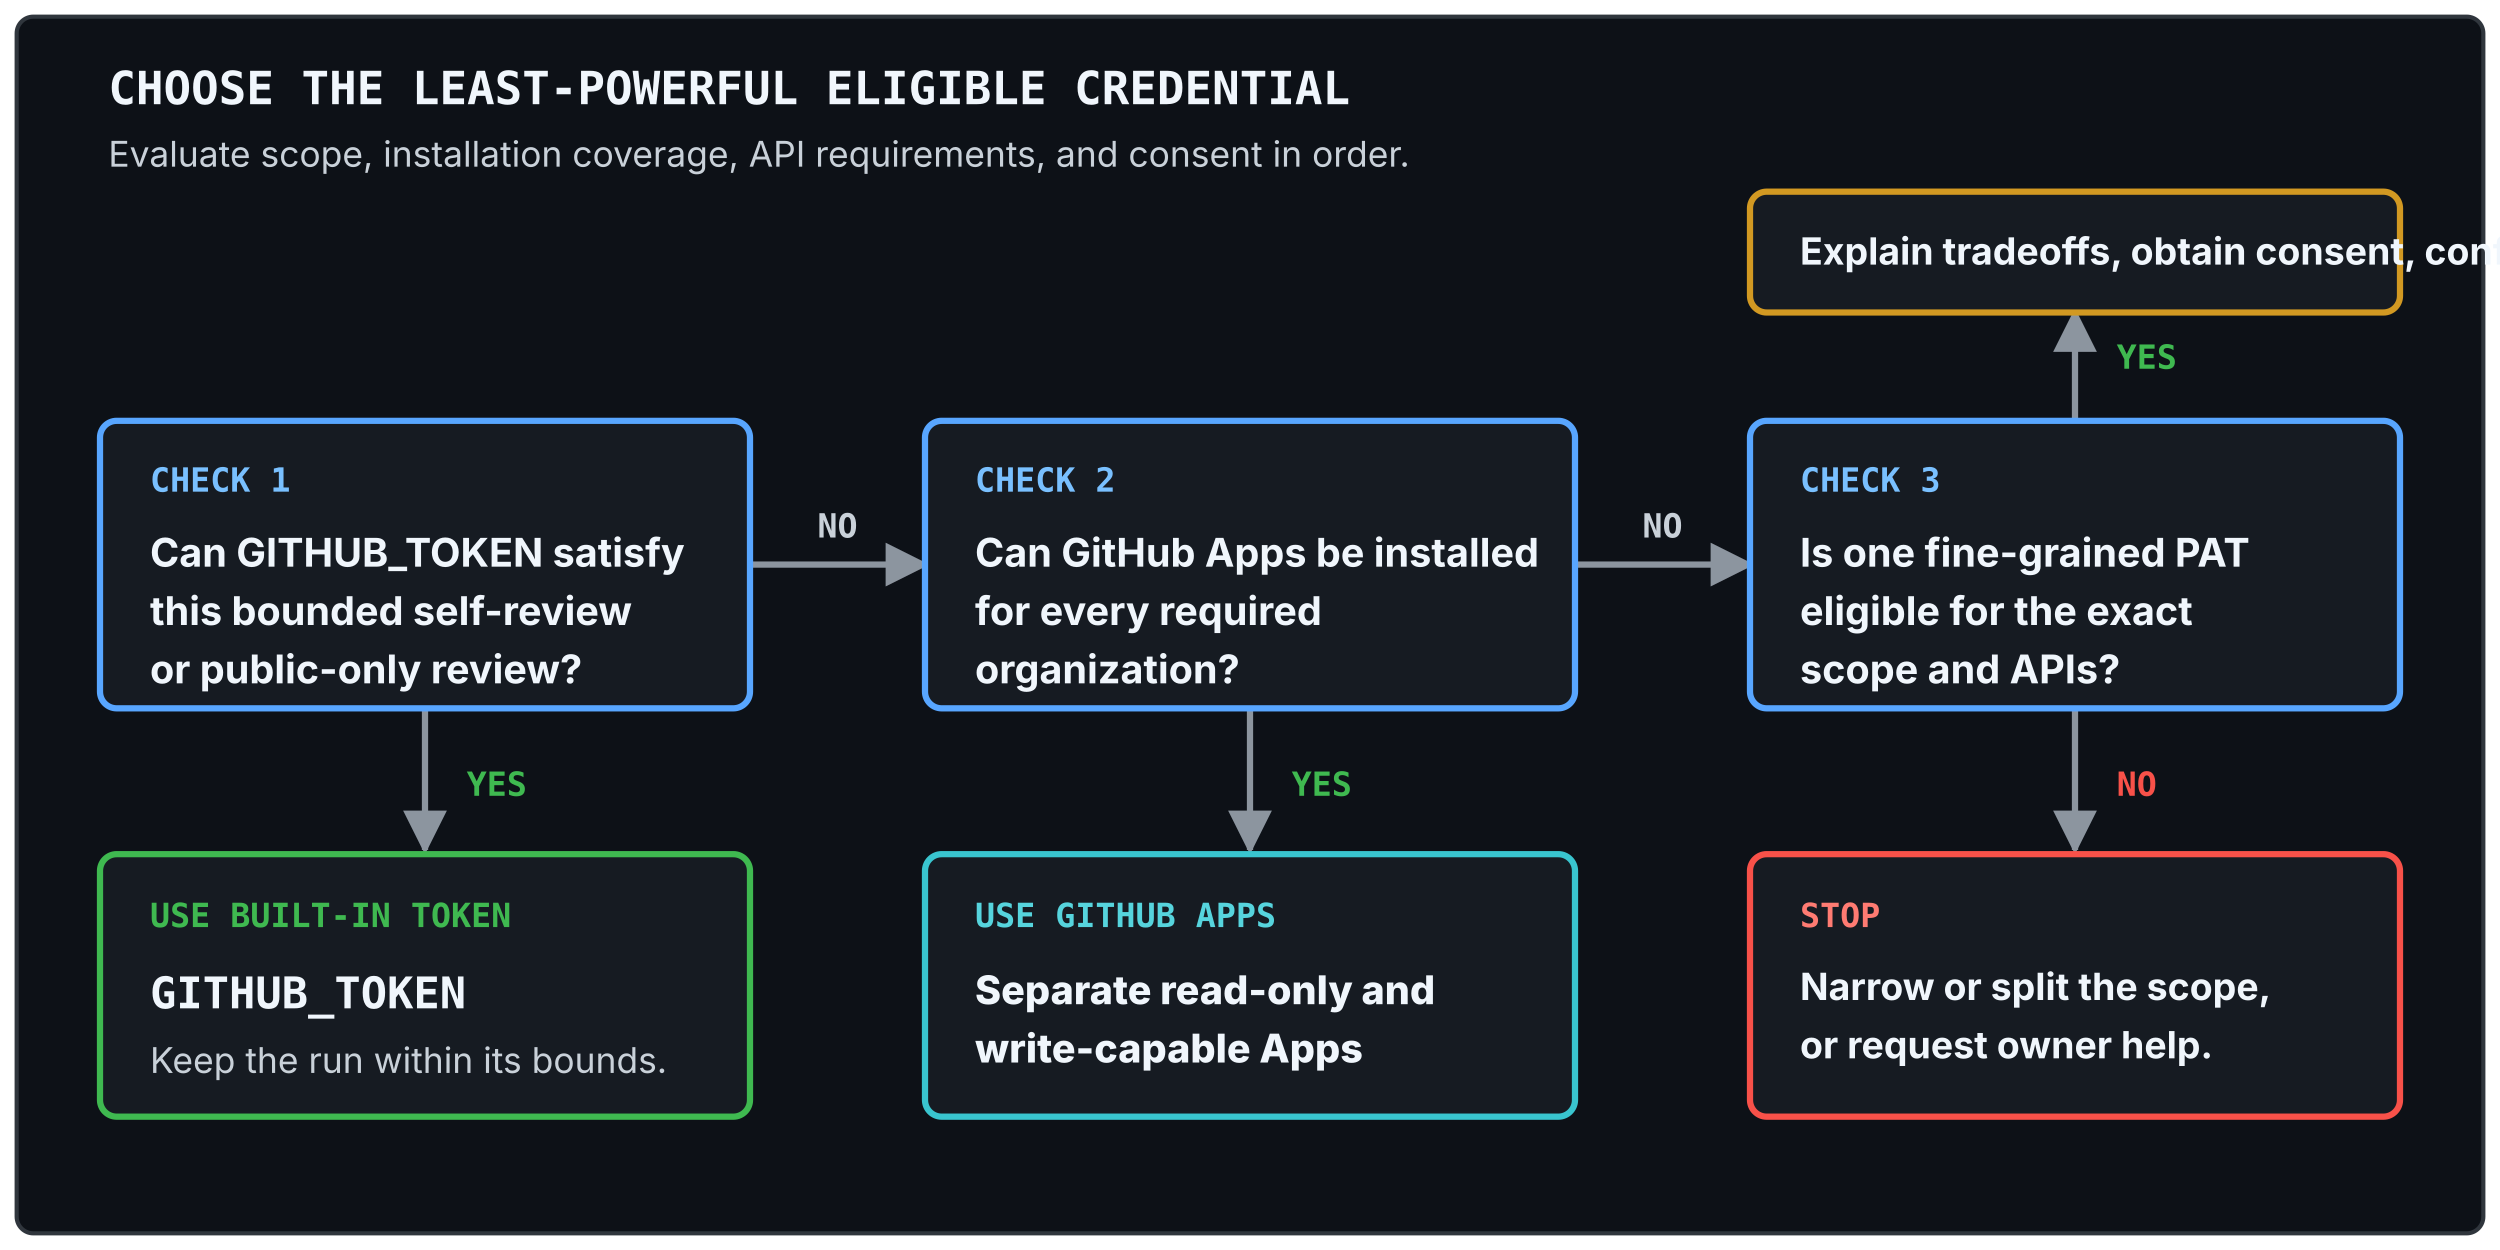
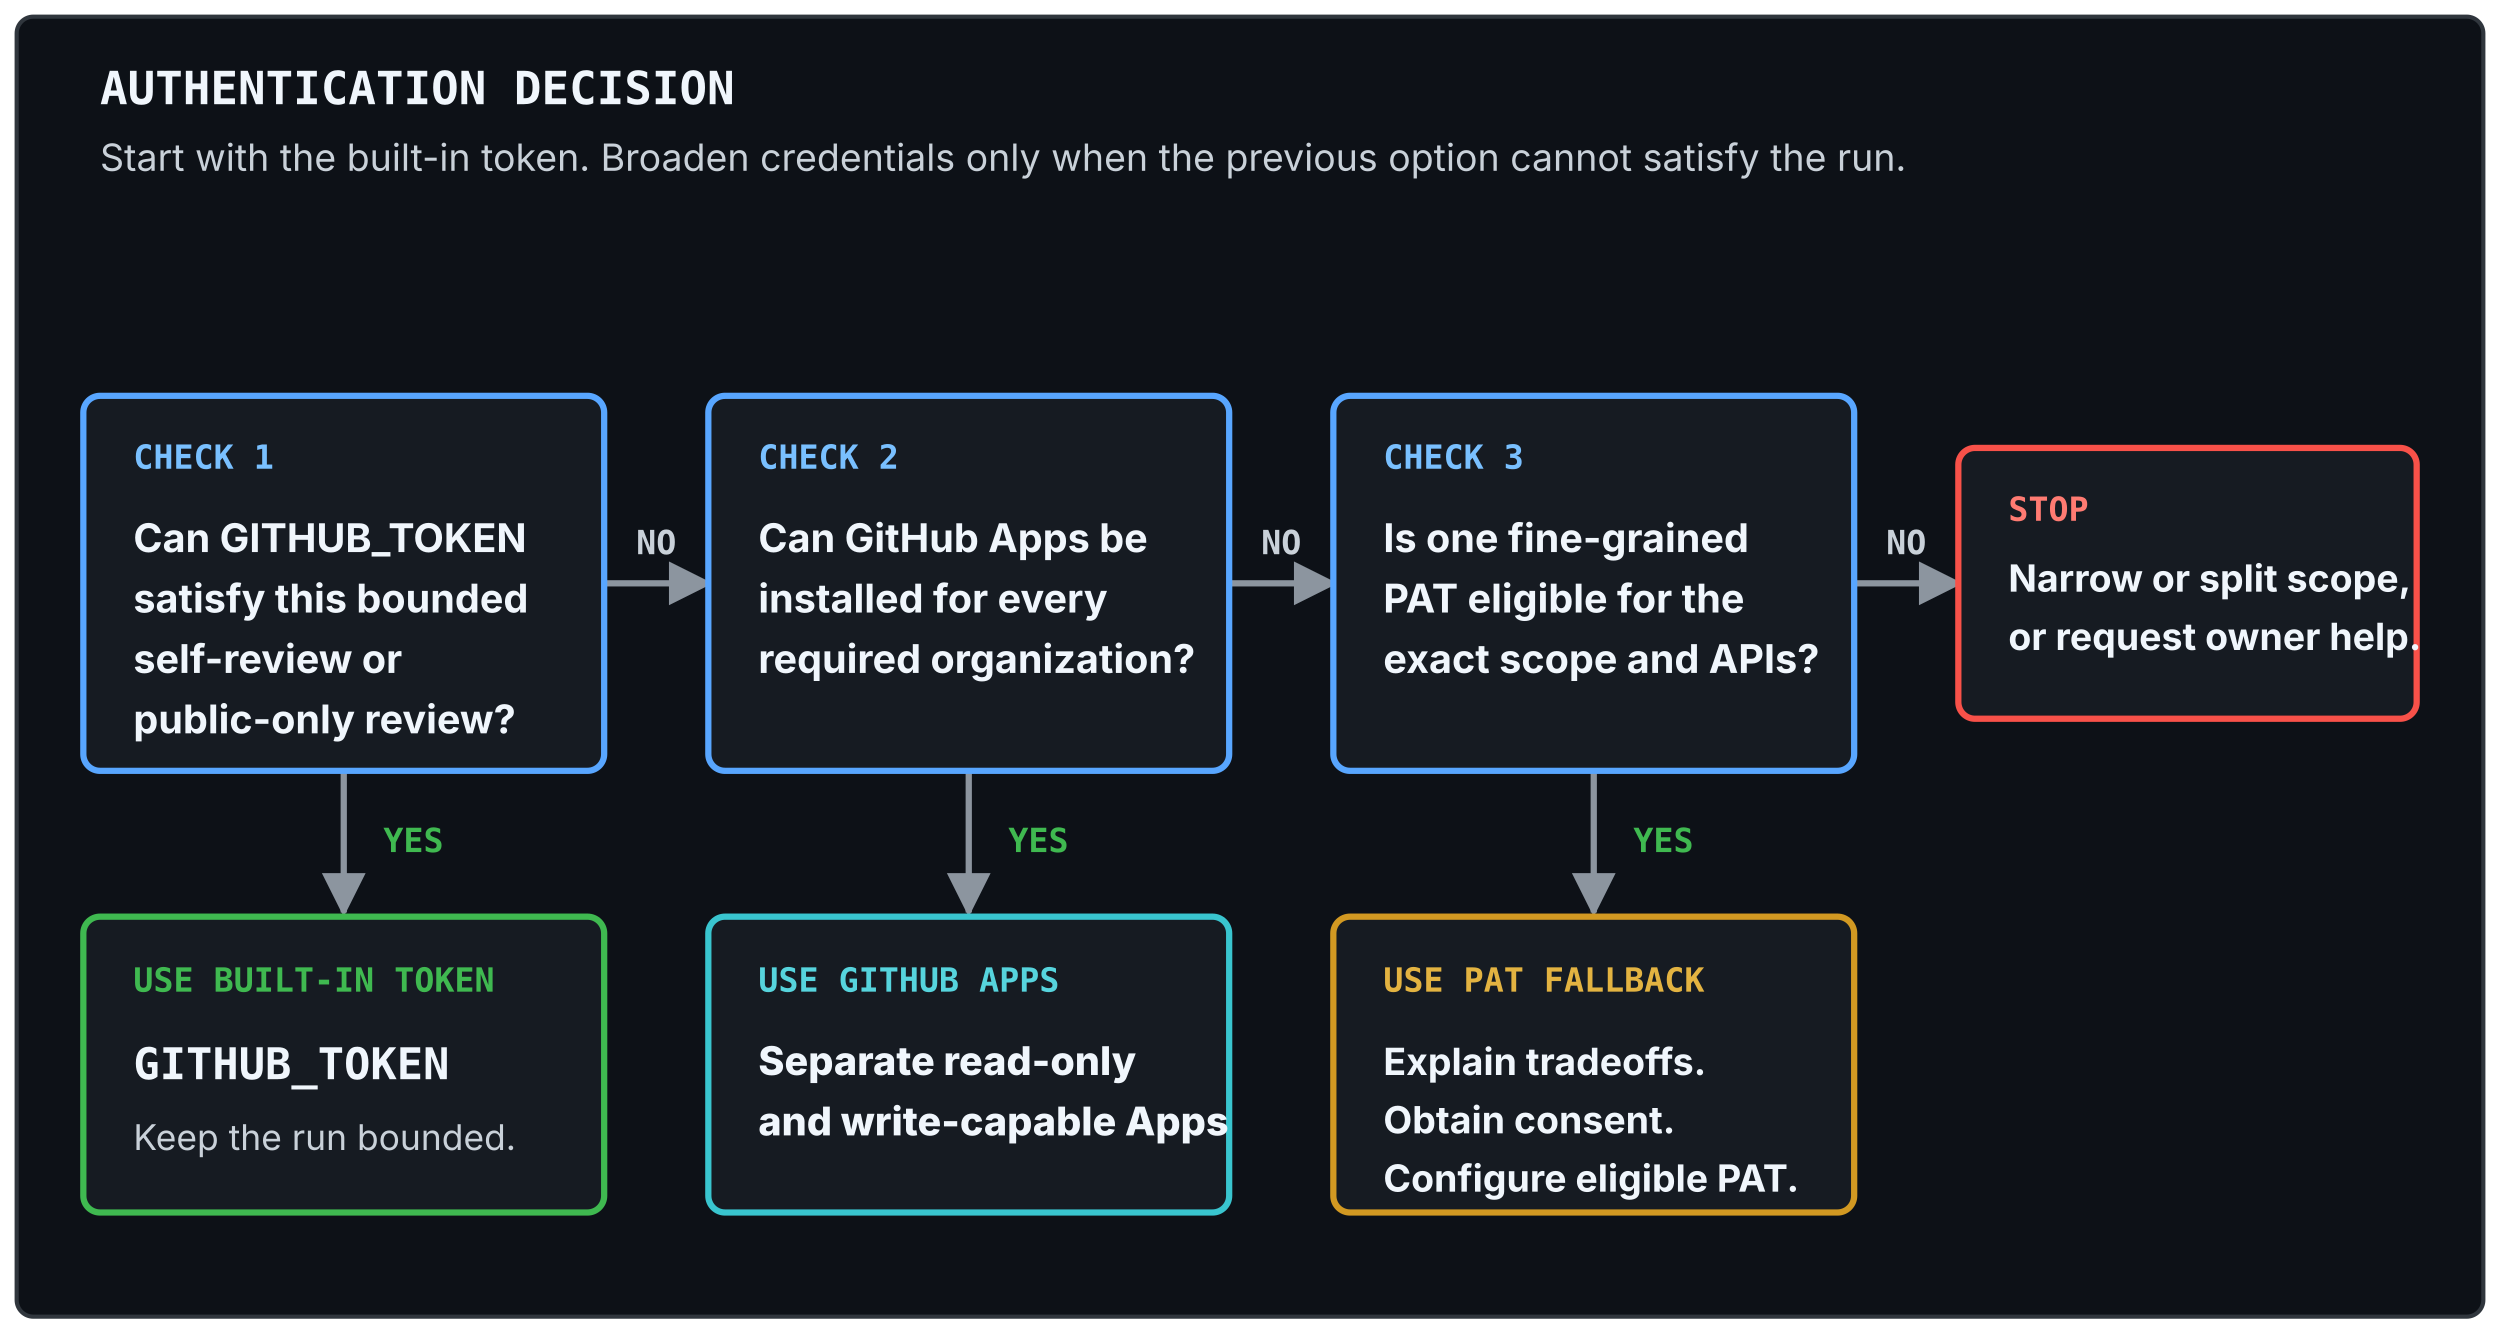
- <svg xmlns="http://www.w3.org/2000/svg" viewBox="0 0 1200 600" role="img" aria-labelledby="title description" data-visual-kind="diagram" data-visual-id="authentication-selection">
+ <svg xmlns="http://www.w3.org/2000/svg" viewBox="0 0 1200 640" role="img" aria-labelledby="title description" data-visual-kind="diagram" data-visual-id="authentication-selection">
  <defs>
    <marker id="arrow" viewBox="0 0 10 10" refX="9" refY="5" markerWidth="7" markerHeight="7" orient="auto">
      <path d="M0 0L10 5L0 10Z" fill="#8c959f" />
    </marker>
  </defs>
-   <rect x="8" y="8" width="1184" height="584" rx="8" fill="#0d1117" stroke="#30363d" stroke-width="2" />
-   <text x="52" y="50" fill="#f0f6fc" font-family="ui-monospace, SFMono-Regular, Menlo, monospace" font-size="22" font-weight="800">CHOOSE THE LEAST-POWERFUL ELIGIBLE CREDENTIAL</text>
-   <text x="52" y="80" fill="#c9d1d9" font-family="-apple-system, BlinkMacSystemFont, Segoe UI, sans-serif" font-size="17">Evaluate scope, installation coverage, API requirements, and consent in order.</text>
-   <path d="M360 271H444" fill="none" stroke="#8c959f" stroke-width="3" marker-end="url(#arrow)" />
-   <path d="M756 271H840" fill="none" stroke="#8c959f" stroke-width="3" marker-end="url(#arrow)" />
-   <path d="M204 340V408" fill="none" stroke="#8c959f" stroke-width="3" marker-end="url(#arrow)" />
-   <path d="M600 340V408" fill="none" stroke="#8c959f" stroke-width="3" marker-end="url(#arrow)" />
-   <path d="M996 202V150" fill="none" stroke="#8c959f" stroke-width="3" marker-end="url(#arrow)" />
-   <path d="M996 340V408" fill="none" stroke="#8c959f" stroke-width="3" marker-end="url(#arrow)" />
-   <text x="402" y="258" fill="#c9d1d9" text-anchor="middle" font-family="ui-monospace, SFMono-Regular, Menlo, monospace" font-size="16" font-weight="700">NO</text>
-   <text x="798" y="258" fill="#c9d1d9" text-anchor="middle" font-family="ui-monospace, SFMono-Regular, Menlo, monospace" font-size="16" font-weight="700">NO</text>
-   <text x="224" y="382" fill="#3fb950" font-family="ui-monospace, SFMono-Regular, Menlo, monospace" font-size="16" font-weight="700">YES</text>
-   <text x="620" y="382" fill="#3fb950" font-family="ui-monospace, SFMono-Regular, Menlo, monospace" font-size="16" font-weight="700">YES</text>
-   <text x="1016" y="177" fill="#3fb950" font-family="ui-monospace, SFMono-Regular, Menlo, monospace" font-size="16" font-weight="700">YES</text>
-   <text x="1016" y="382" fill="#f85149" font-family="ui-monospace, SFMono-Regular, Menlo, monospace" font-size="16" font-weight="700">NO</text>
+   <rect x="8" y="8" width="1184" height="624" rx="8" fill="#0d1117" stroke="#30363d" stroke-width="2" />
+   <text x="48" y="50" fill="#f0f6fc" font-family="ui-monospace, SFMono-Regular, Menlo, monospace" font-size="22" font-weight="800">AUTHENTICATION DECISION</text>
+   <text x="48" y="82" fill="#c9d1d9" font-family="-apple-system, BlinkMacSystemFont, Segoe UI, sans-serif" font-size="18">Start with the built-in token. Broaden credentials only when the previous option cannot satisfy the run.</text>
+   <path d="M290 280H340" fill="none" stroke="#8c959f" stroke-width="3" marker-end="url(#arrow)" />
+   <path d="M590 280H640" fill="none" stroke="#8c959f" stroke-width="3" marker-end="url(#arrow)" />
+   <path d="M890 280H940" fill="none" stroke="#8c959f" stroke-width="3" marker-end="url(#arrow)" />
+   <path d="M165 370V438" fill="none" stroke="#8c959f" stroke-width="3" marker-end="url(#arrow)" />
+   <path d="M465 370V438" fill="none" stroke="#8c959f" stroke-width="3" marker-end="url(#arrow)" />
+   <path d="M765 370V438" fill="none" stroke="#8c959f" stroke-width="3" marker-end="url(#arrow)" />
+   <text x="315" y="266" fill="#c9d1d9" text-anchor="middle" font-family="ui-monospace, SFMono-Regular, Menlo, monospace" font-size="16" font-weight="700">NO</text>
+   <text x="615" y="266" fill="#c9d1d9" text-anchor="middle" font-family="ui-monospace, SFMono-Regular, Menlo, monospace" font-size="16" font-weight="700">NO</text>
+   <text x="915" y="266" fill="#c9d1d9" text-anchor="middle" font-family="ui-monospace, SFMono-Regular, Menlo, monospace" font-size="16" font-weight="700">NO</text>
+   <text x="184" y="409" fill="#3fb950" font-family="ui-monospace, SFMono-Regular, Menlo, monospace" font-size="16" font-weight="700">YES</text>
+   <text x="484" y="409" fill="#3fb950" font-family="ui-monospace, SFMono-Regular, Menlo, monospace" font-size="16" font-weight="700">YES</text>
+   <text x="784" y="409" fill="#3fb950" font-family="ui-monospace, SFMono-Regular, Menlo, monospace" font-size="16" font-weight="700">YES</text>
  <g data-node="bounded-token-check">
-     <rect x="48" y="202" width="312" height="138" rx="8" fill="#161b22" stroke="#58a6ff" stroke-width="3" />
-     <text x="72" y="236" fill="#79c0ff" font-family="ui-monospace, SFMono-Regular, Menlo, monospace" font-size="16" font-weight="800">CHECK 1</text>
-     <text x="72" y="272" fill="#f0f6fc" font-family="-apple-system, BlinkMacSystemFont, Segoe UI, sans-serif" font-size="19" font-weight="700">Can GITHUB_TOKEN satisfy</text>
-     <text x="72" y="300" fill="#f0f6fc" font-family="-apple-system, BlinkMacSystemFont, Segoe UI, sans-serif" font-size="19" font-weight="700">this bounded self-review</text>
-     <text x="72" y="328" fill="#f0f6fc" font-family="-apple-system, BlinkMacSystemFont, Segoe UI, sans-serif" font-size="19" font-weight="700">or public-only review?</text>
+     <rect x="40" y="190" width="250" height="180" rx="8" fill="#161b22" stroke="#58a6ff" stroke-width="3" />
+     <text x="64" y="225" fill="#79c0ff" font-family="ui-monospace, SFMono-Regular, Menlo, monospace" font-size="16" font-weight="800">CHECK 1</text>
+     <text x="64" y="265" fill="#f0f6fc" font-family="-apple-system, BlinkMacSystemFont, Segoe UI, sans-serif" font-size="19" font-weight="700">Can GITHUB_TOKEN</text>
+     <text x="64" y="294" fill="#f0f6fc" font-family="-apple-system, BlinkMacSystemFont, Segoe UI, sans-serif" font-size="19" font-weight="700">satisfy this bounded</text>
+     <text x="64" y="323" fill="#f0f6fc" font-family="-apple-system, BlinkMacSystemFont, Segoe UI, sans-serif" font-size="19" font-weight="700">self-review or</text>
+     <text x="64" y="352" fill="#f0f6fc" font-family="-apple-system, BlinkMacSystemFont, Segoe UI, sans-serif" font-size="19" font-weight="700">public-only review?</text>
  </g>
  <g data-node="app-installation-check">
-     <rect x="444" y="202" width="312" height="138" rx="8" fill="#161b22" stroke="#58a6ff" stroke-width="3" />
-     <text x="468" y="236" fill="#79c0ff" font-family="ui-monospace, SFMono-Regular, Menlo, monospace" font-size="16" font-weight="800">CHECK 2</text>
-     <text x="468" y="272" fill="#f0f6fc" font-family="-apple-system, BlinkMacSystemFont, Segoe UI, sans-serif" font-size="19" font-weight="700">Can GitHub Apps be installed</text>
-     <text x="468" y="300" fill="#f0f6fc" font-family="-apple-system, BlinkMacSystemFont, Segoe UI, sans-serif" font-size="19" font-weight="700">for every required</text>
-     <text x="468" y="328" fill="#f0f6fc" font-family="-apple-system, BlinkMacSystemFont, Segoe UI, sans-serif" font-size="19" font-weight="700">organization?</text>
+     <rect x="340" y="190" width="250" height="180" rx="8" fill="#161b22" stroke="#58a6ff" stroke-width="3" />
+     <text x="364" y="225" fill="#79c0ff" font-family="ui-monospace, SFMono-Regular, Menlo, monospace" font-size="16" font-weight="800">CHECK 2</text>
+     <text x="364" y="265" fill="#f0f6fc" font-family="-apple-system, BlinkMacSystemFont, Segoe UI, sans-serif" font-size="19" font-weight="700">Can GitHub Apps be</text>
+     <text x="364" y="294" fill="#f0f6fc" font-family="-apple-system, BlinkMacSystemFont, Segoe UI, sans-serif" font-size="19" font-weight="700">installed for every</text>
+     <text x="364" y="323" fill="#f0f6fc" font-family="-apple-system, BlinkMacSystemFont, Segoe UI, sans-serif" font-size="19" font-weight="700">required organization?</text>
  </g>
  <g data-node="pat-eligibility-check">
-     <rect x="840" y="202" width="312" height="138" rx="8" fill="#161b22" stroke="#58a6ff" stroke-width="3" />
-     <text x="864" y="236" fill="#79c0ff" font-family="ui-monospace, SFMono-Regular, Menlo, monospace" font-size="16" font-weight="800">CHECK 3</text>
-     <text x="864" y="272" fill="#f0f6fc" font-family="-apple-system, BlinkMacSystemFont, Segoe UI, sans-serif" font-size="19" font-weight="700">Is one fine-grained PAT</text>
-     <text x="864" y="300" fill="#f0f6fc" font-family="-apple-system, BlinkMacSystemFont, Segoe UI, sans-serif" font-size="19" font-weight="700">eligible for the exact</text>
-     <text x="864" y="328" fill="#f0f6fc" font-family="-apple-system, BlinkMacSystemFont, Segoe UI, sans-serif" font-size="19" font-weight="700">scope and APIs?</text>
+     <rect x="640" y="190" width="250" height="180" rx="8" fill="#161b22" stroke="#58a6ff" stroke-width="3" />
+     <text x="664" y="225" fill="#79c0ff" font-family="ui-monospace, SFMono-Regular, Menlo, monospace" font-size="16" font-weight="800">CHECK 3</text>
+     <text x="664" y="265" fill="#f0f6fc" font-family="-apple-system, BlinkMacSystemFont, Segoe UI, sans-serif" font-size="19" font-weight="700">Is one fine-grained</text>
+     <text x="664" y="294" fill="#f0f6fc" font-family="-apple-system, BlinkMacSystemFont, Segoe UI, sans-serif" font-size="19" font-weight="700">PAT eligible for the</text>
+     <text x="664" y="323" fill="#f0f6fc" font-family="-apple-system, BlinkMacSystemFont, Segoe UI, sans-serif" font-size="19" font-weight="700">exact scope and APIs?</text>
+   </g>
+   <g data-node="stop-outcome">
+     <rect x="940" y="215" width="220" height="130" rx="8" fill="#161b22" stroke="#f85149" stroke-width="3" />
+     <text x="964" y="250" fill="#ff7b72" font-family="ui-monospace, SFMono-Regular, Menlo, monospace" font-size="16" font-weight="800">STOP</text>
+     <text x="964" y="284" fill="#f0f6fc" font-family="-apple-system, BlinkMacSystemFont, Segoe UI, sans-serif" font-size="18" font-weight="700">Narrow or split scope,</text>
+     <text x="964" y="312" fill="#f0f6fc" font-family="-apple-system, BlinkMacSystemFont, Segoe UI, sans-serif" font-size="18" font-weight="700">or request owner help.</text>
  </g>
  <g data-node="github-token-outcome">
-     <rect x="48" y="410" width="312" height="126" rx="8" fill="#161b22" stroke="#3fb950" stroke-width="3" />
-     <text x="72" y="445" fill="#3fb950" font-family="ui-monospace, SFMono-Regular, Menlo, monospace" font-size="16" font-weight="800">USE BUILT-IN TOKEN</text>
-     <text x="72" y="484" fill="#f0f6fc" font-family="ui-monospace, SFMono-Regular, Menlo, monospace" font-size="21" font-weight="800">GITHUB_TOKEN</text>
-     <text x="72" y="515" fill="#c9d1d9" font-family="-apple-system, BlinkMacSystemFont, Segoe UI, sans-serif" font-size="17">Keep the run within its bounds.</text>
+     <rect x="40" y="440" width="250" height="142" rx="8" fill="#161b22" stroke="#3fb950" stroke-width="3" />
+     <text x="64" y="476" fill="#3fb950" font-family="ui-monospace, SFMono-Regular, Menlo, monospace" font-size="16" font-weight="800">USE BUILT-IN TOKEN</text>
+     <text x="64" y="518" fill="#f0f6fc" font-family="ui-monospace, SFMono-Regular, Menlo, monospace" font-size="21" font-weight="800">GITHUB_TOKEN</text>
+     <text x="64" y="552" fill="#c9d1d9" font-family="-apple-system, BlinkMacSystemFont, Segoe UI, sans-serif" font-size="17">Keep the run bounded.</text>
  </g>
  <g data-node="github-app-outcome">
-     <rect x="444" y="410" width="312" height="126" rx="8" fill="#161b22" stroke="#39c5cf" stroke-width="3" />
-     <text x="468" y="445" fill="#56d4dd" font-family="ui-monospace, SFMono-Regular, Menlo, monospace" font-size="16" font-weight="800">USE GITHUB APPS</text>
-     <text x="468" y="482" fill="#f0f6fc" font-family="-apple-system, BlinkMacSystemFont, Segoe UI, sans-serif" font-size="19" font-weight="800">Separate read-only and</text>
-     <text x="468" y="510" fill="#f0f6fc" font-family="-apple-system, BlinkMacSystemFont, Segoe UI, sans-serif" font-size="19" font-weight="800">write-capable Apps</text>
+     <rect x="340" y="440" width="250" height="142" rx="8" fill="#161b22" stroke="#39c5cf" stroke-width="3" />
+     <text x="364" y="476" fill="#56d4dd" font-family="ui-monospace, SFMono-Regular, Menlo, monospace" font-size="16" font-weight="800">USE GITHUB APPS</text>
+     <text x="364" y="516" fill="#f0f6fc" font-family="-apple-system, BlinkMacSystemFont, Segoe UI, sans-serif" font-size="19" font-weight="800">Separate read-only</text>
+     <text x="364" y="545" fill="#f0f6fc" font-family="-apple-system, BlinkMacSystemFont, Segoe UI, sans-serif" font-size="19" font-weight="800">and write-capable Apps</text>
  </g>
  <g data-node="pat-outcome">
-     <rect x="840" y="92" width="312" height="58" rx="8" fill="#161b22" stroke="#d29922" stroke-width="3" />
-     <text x="864" y="127" fill="#f0f6fc" font-family="-apple-system, BlinkMacSystemFont, Segoe UI, sans-serif" font-size="18" font-weight="700">Explain tradeoffs, obtain consent, configure PAT</text>
-   </g>
-   <g data-node="stop-outcome">
-     <rect x="840" y="410" width="312" height="126" rx="8" fill="#161b22" stroke="#f85149" stroke-width="3" />
-     <text x="864" y="445" fill="#ff7b72" font-family="ui-monospace, SFMono-Regular, Menlo, monospace" font-size="16" font-weight="800">STOP</text>
-     <text x="864" y="480" fill="#f0f6fc" font-family="-apple-system, BlinkMacSystemFont, Segoe UI, sans-serif" font-size="18" font-weight="700">Narrow or split the scope,</text>
-     <text x="864" y="508" fill="#f0f6fc" font-family="-apple-system, BlinkMacSystemFont, Segoe UI, sans-serif" font-size="18" font-weight="700">or request owner help.</text>
+     <rect x="640" y="440" width="250" height="142" rx="8" fill="#161b22" stroke="#d29922" stroke-width="3" />
+     <text x="664" y="476" fill="#e3b341" font-family="ui-monospace, SFMono-Regular, Menlo, monospace" font-size="16" font-weight="800">USE PAT FALLBACK</text>
+     <text x="664" y="516" fill="#f0f6fc" font-family="-apple-system, BlinkMacSystemFont, Segoe UI, sans-serif" font-size="18" font-weight="700">Explain tradeoffs.</text>
+     <text x="664" y="544" fill="#f0f6fc" font-family="-apple-system, BlinkMacSystemFont, Segoe UI, sans-serif" font-size="18" font-weight="700">Obtain consent.</text>
+     <text x="664" y="572" fill="#f0f6fc" font-family="-apple-system, BlinkMacSystemFont, Segoe UI, sans-serif" font-size="18" font-weight="700">Configure eligible PAT.</text>
  </g>
</svg>
